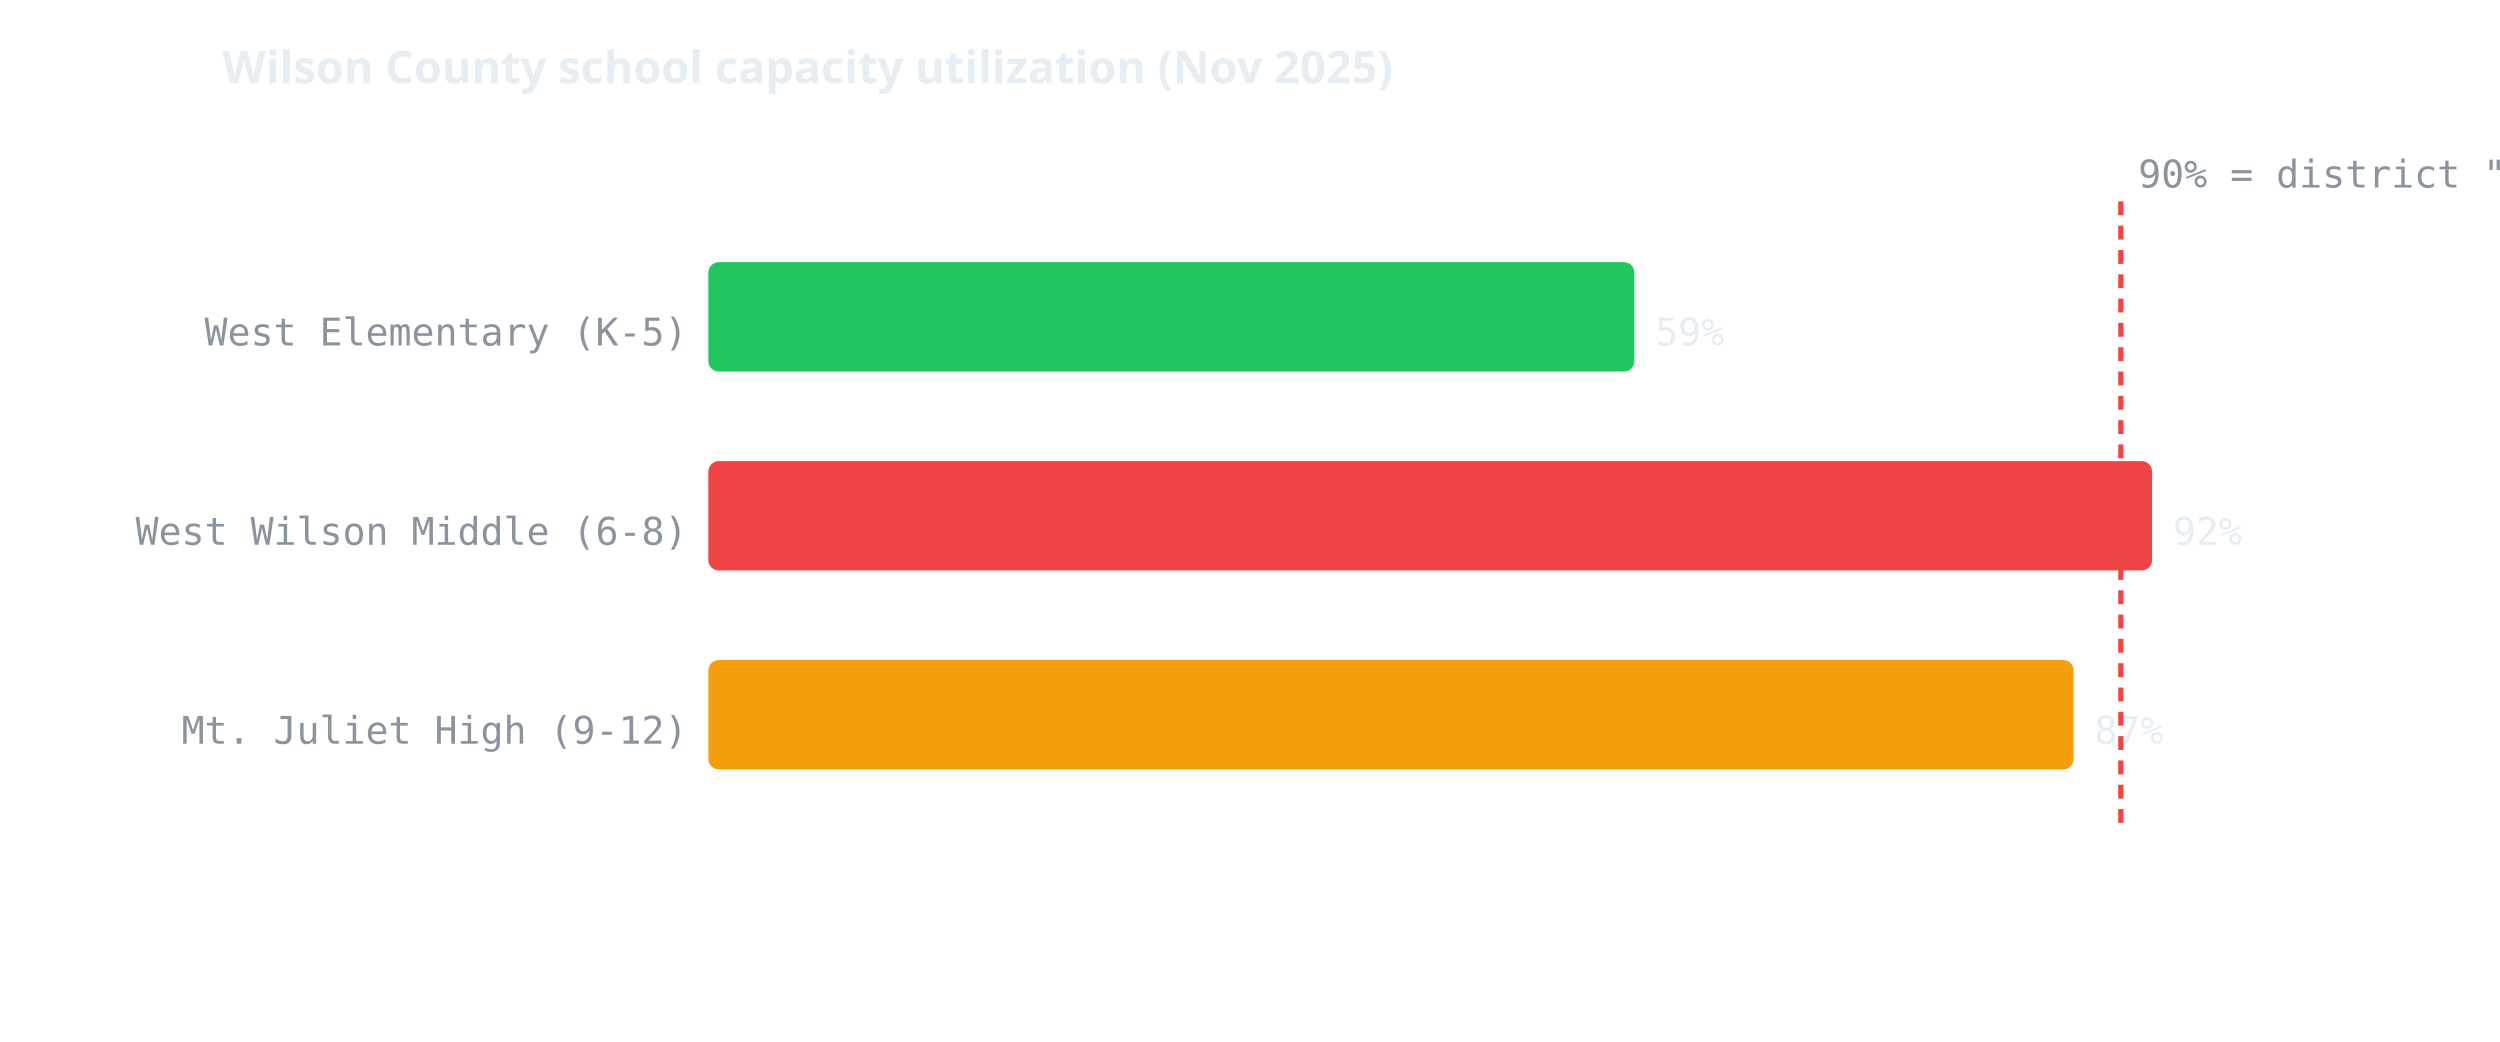
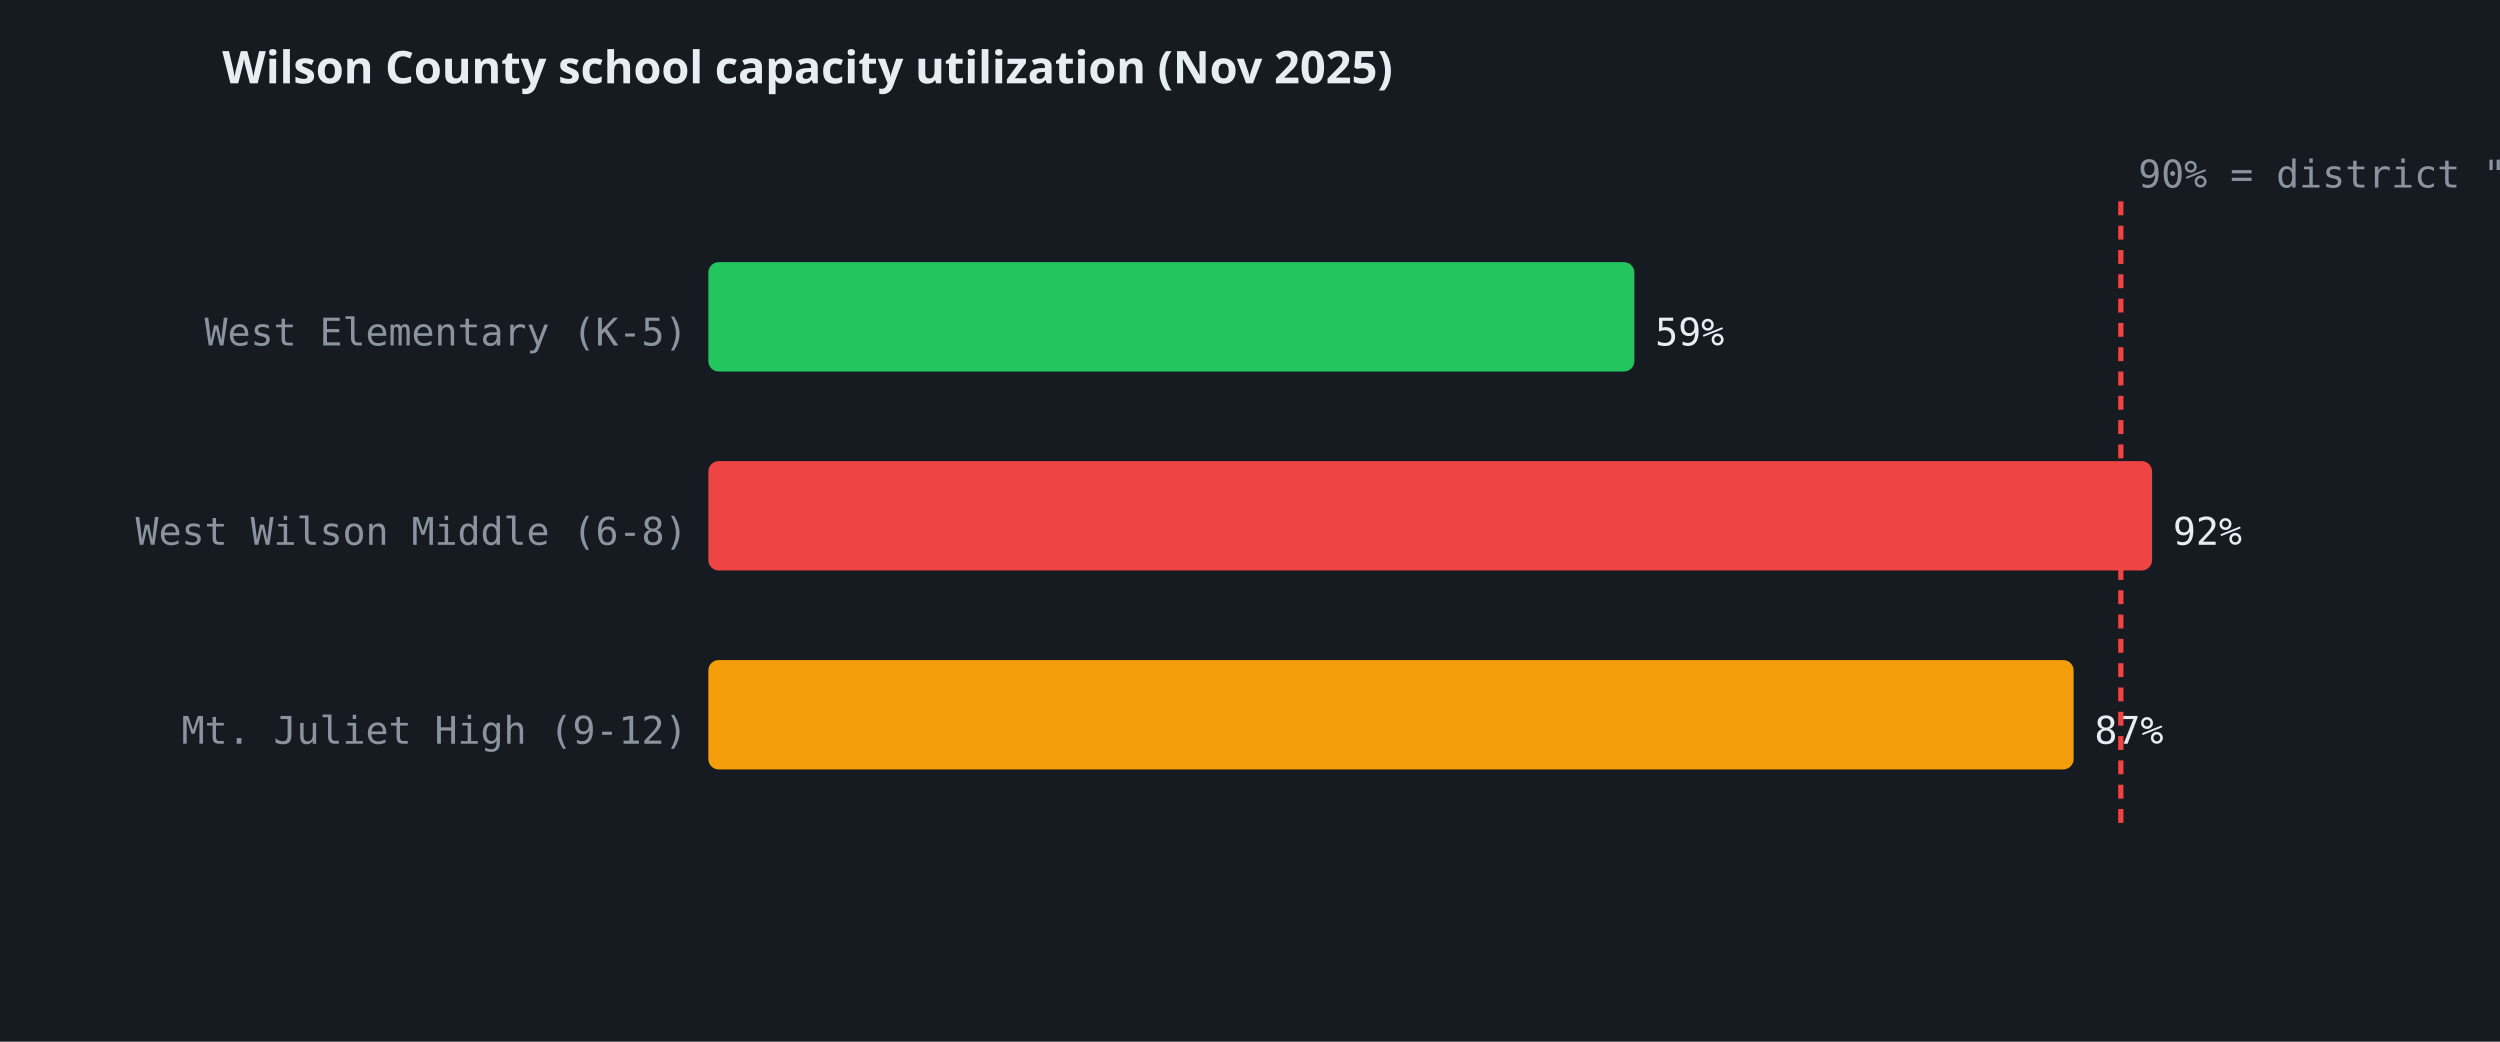
- <svg viewBox="0 0 720 300" class="cht">
+ <svg width="720" height="300" preserveAspectRatio="xMidYMid meet" viewBox="0 0 720 300" class="cht" data-bg="1">
  <style>.ax{fill:#8b949e;font:11px ui-monospace,monospace}.v{fill:#e6edf3;font:11px ui-monospace,monospace}.t{fill:#e6edf3;font:600 13px sans-serif}</style>
+   <rect width="720" height="300" fill="#161b22" />
  <text x="64" y="24" class="t">Wilson County school capacity utilization (Nov 2025)</text>
  <text x="198" y="99.5" text-anchor="end" class="ax">West Elementary (K-5)</text>
  <rect x="204" y="75.5" width="266.7" height="31.5" fill="#22c55e" rx="3" />
  <text x="476.7" y="99.5" class="v">59%</text>
  <text x="198" y="156.9" text-anchor="end" class="ax">West Wilson Middle (6-8)</text>
  <rect x="204" y="132.8" width="415.8" height="31.5" fill="#ef4444" rx="3" />
  <text x="625.8" y="156.9" class="v">92%</text>
  <text x="198" y="214.2" text-anchor="end" class="ax">Mt. Juliet High (9-12)</text>
  <rect x="204" y="190.1" width="393.2" height="31.5" fill="#f59e0b" rx="3" />
  <text x="603.2" y="214.2" class="v">87%</text>
  <line x1="610.8" y1="58" x2="610.8" y2="240" stroke="#ef4444" stroke-dasharray="4 3" stroke-width="1.5" />
  <text x="615.8" y="54" class="ax">90% = district "plan a new school" trigger</text>
</svg>
